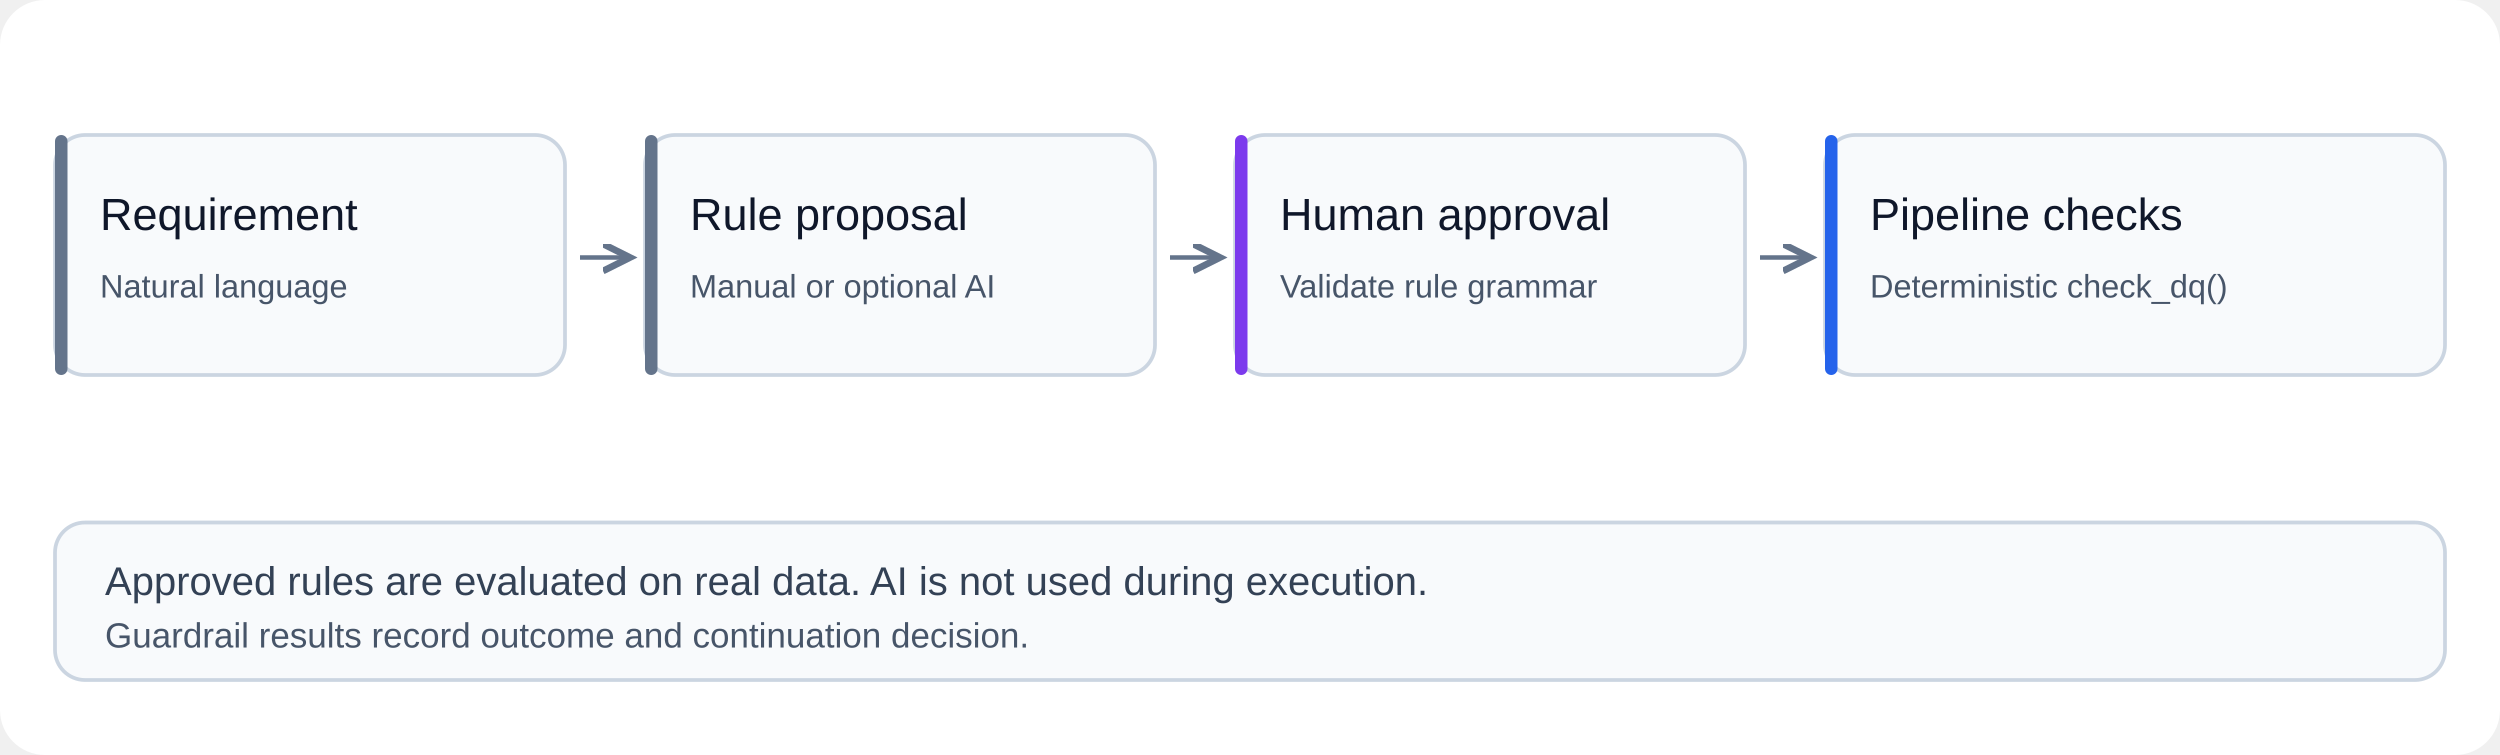
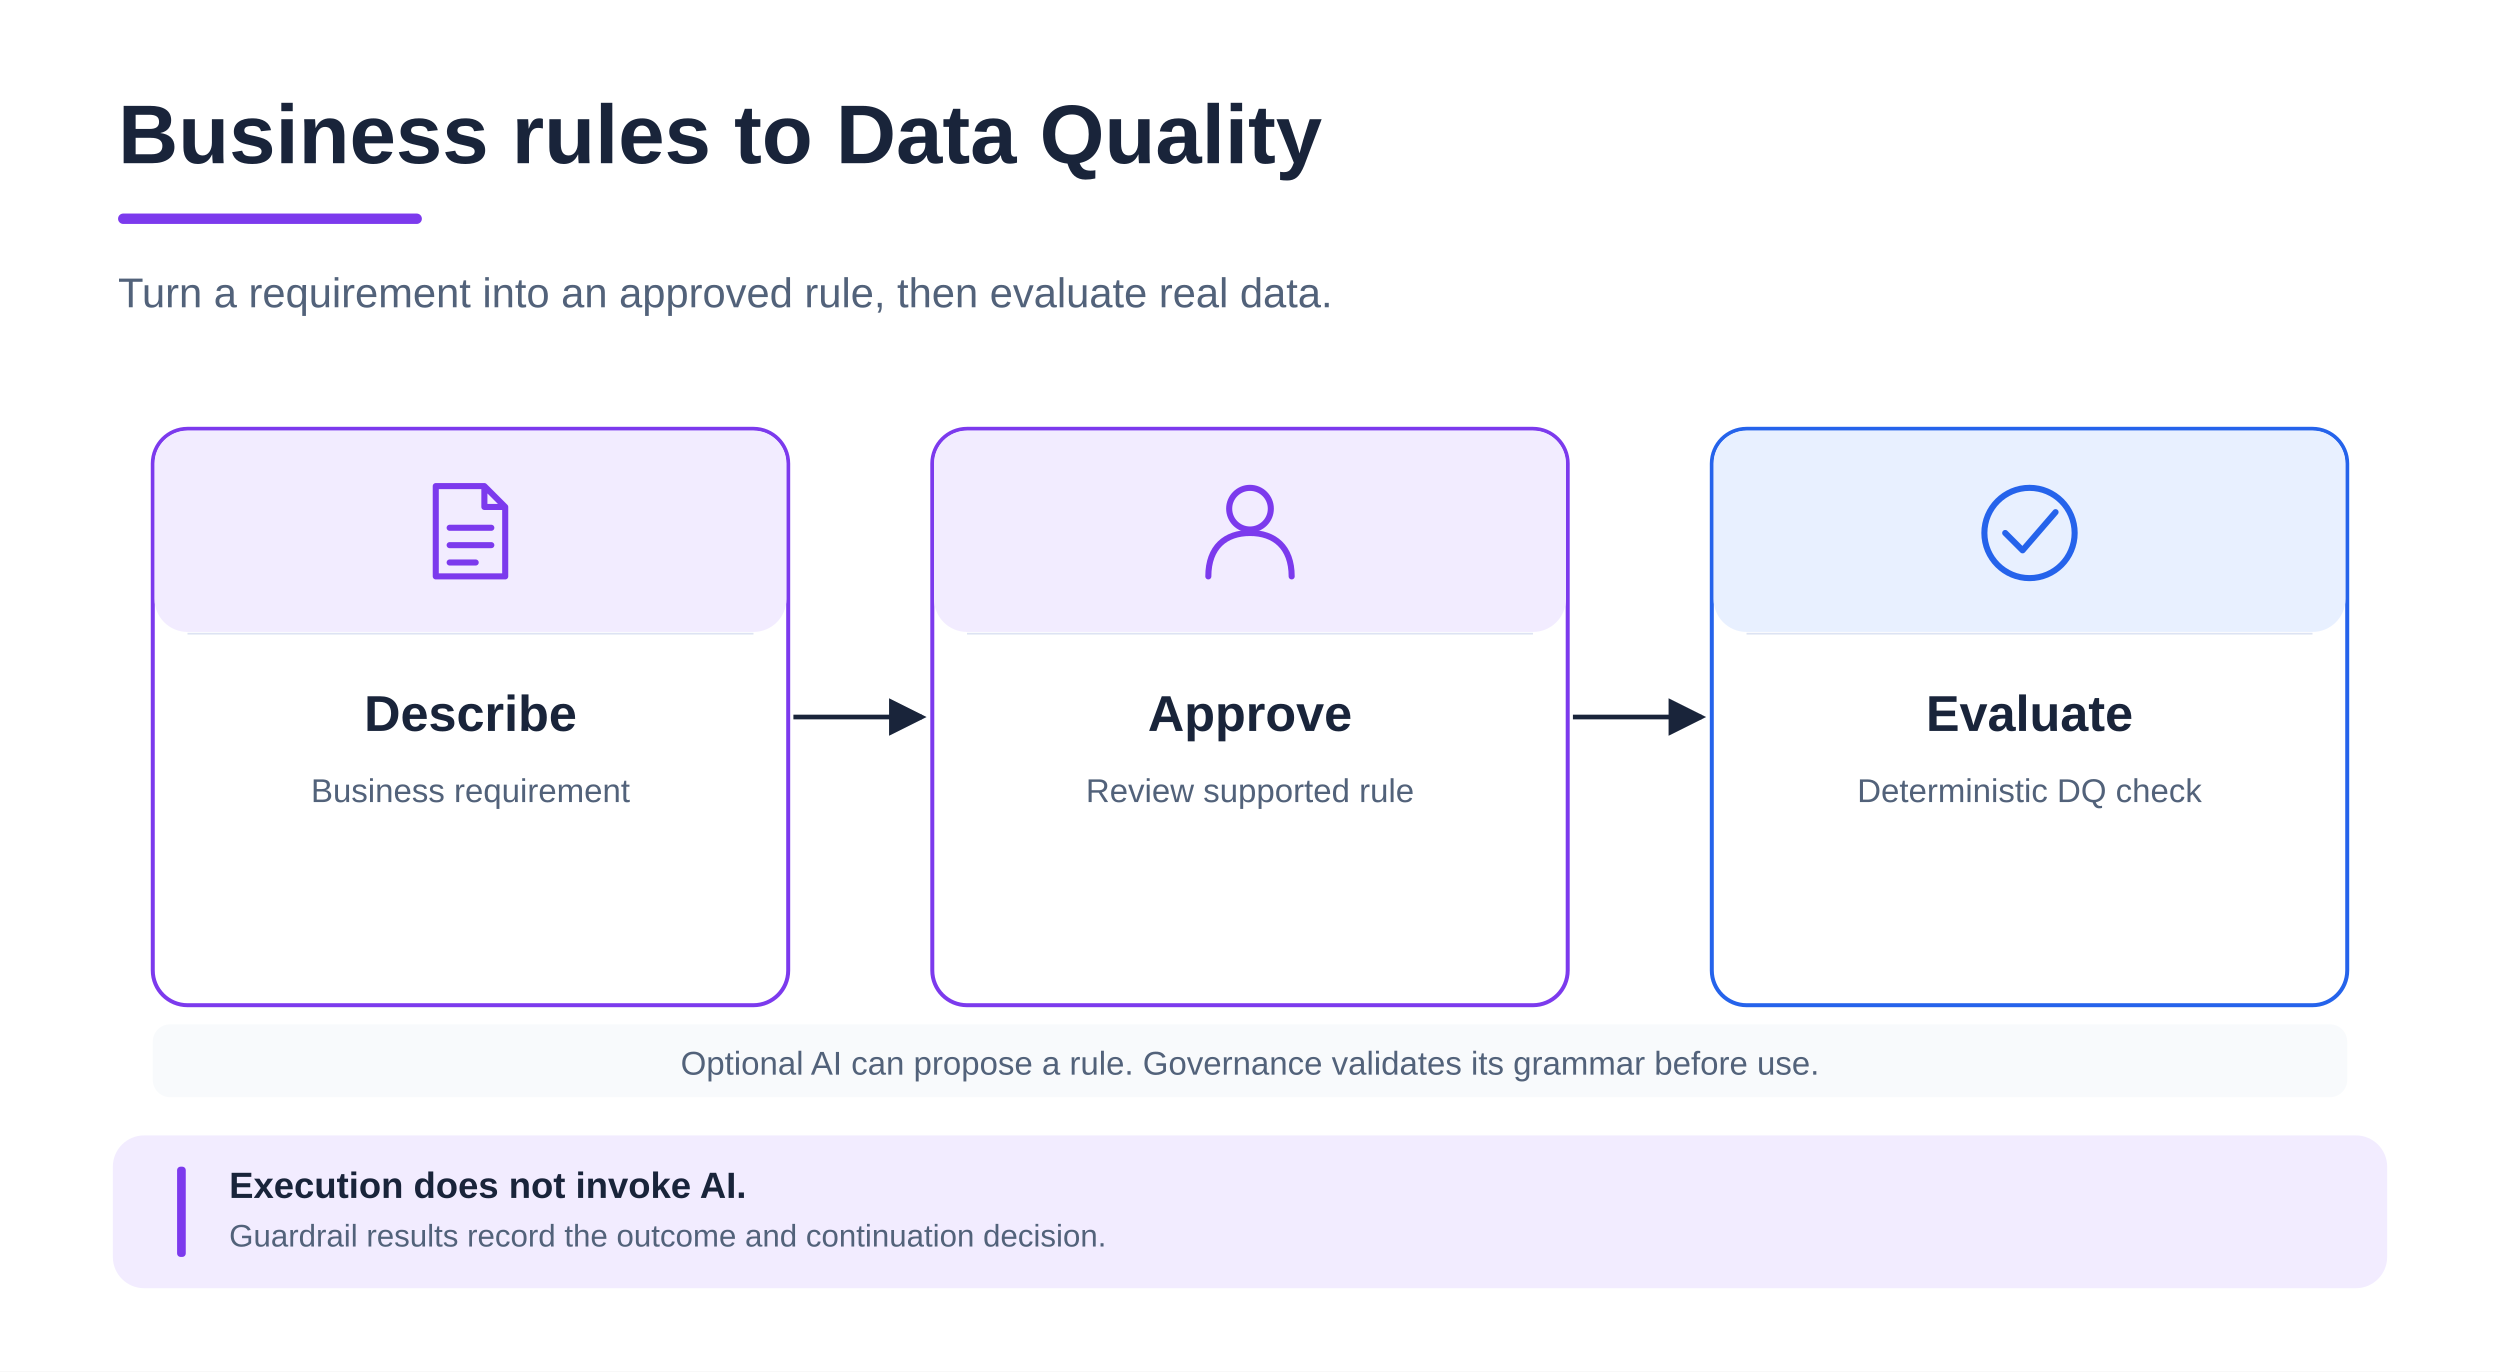
- <svg xmlns="http://www.w3.org/2000/svg" viewBox="0 0 1000 302" role="img" aria-label="Business requirements become reviewable Data Quality rules and deterministic checks">
+ <svg xmlns="http://www.w3.org/2000/svg" width="1440" height="790" viewBox="0 0 1440 790" role="img" aria-label="Business rule authoring and Data Quality enforcement">
  <defs>
-     <marker id="arrow" markerWidth="8" markerHeight="8" refX="6" refY="3" orient="auto">
-       <path d="M0 0 L6 3 L0 6" fill="none" stroke="#64748b" stroke-width="1.5" />
+     <marker id="ar" markerWidth="8" markerHeight="8" refX="7" refY="4" orient="auto">
+       <path d="M0 0L8 4L0 8Z" fill="#19243A" />
    </marker>
  </defs>
-   <rect width="1000" height="302" rx="18" fill="#fff" />
-   <rect x="22" y="54" width="204" height="96" rx="12" fill="#f8fafc" stroke="#cbd5e1" stroke-width="1.5" />
-   <rect x="22" y="54" width="5" height="96" rx="2.5" fill="#64748b" />
-   <text x="40" y="92" font-family="Segoe UI,Arial,sans-serif" font-size="18" font-weight="500" fill="#0f172a">Requirement</text>
-   <text x="40" y="119" font-family="Segoe UI,Arial,sans-serif" font-size="13" font-weight="400" fill="#475569">Natural language</text>
-   <path d="M232 103 H252" stroke="#64748b" stroke-width="1.8" fill="none" marker-end="url(#arrow)" />
-   <rect x="258" y="54" width="204" height="96" rx="12" fill="#f8fafc" stroke="#cbd5e1" stroke-width="1.5" />
-   <rect x="258" y="54" width="5" height="96" rx="2.5" fill="#64748b" />
-   <text x="276" y="92" font-family="Segoe UI,Arial,sans-serif" font-size="18" font-weight="500" fill="#0f172a">Rule proposal</text>
-   <text x="276" y="119" font-family="Segoe UI,Arial,sans-serif" font-size="13" font-weight="400" fill="#475569">Manual or optional AI</text>
-   <path d="M468 103 H488" stroke="#64748b" stroke-width="1.8" fill="none" marker-end="url(#arrow)" />
-   <rect x="494" y="54" width="204" height="96" rx="12" fill="#f8fafc" stroke="#cbd5e1" stroke-width="1.5" />
-   <rect x="494" y="54" width="5" height="96" rx="2.5" fill="#7c3aed" />
-   <text x="512" y="92" font-family="Segoe UI,Arial,sans-serif" font-size="18" font-weight="500" fill="#0f172a">Human approval</text>
-   <text x="512" y="119" font-family="Segoe UI,Arial,sans-serif" font-size="13" font-weight="400" fill="#475569">Validate rule grammar</text>
-   <path d="M704 103 H724" stroke="#64748b" stroke-width="1.8" fill="none" marker-end="url(#arrow)" />
-   <rect x="730" y="54" width="248" height="96" rx="12" fill="#f8fafc" stroke="#cbd5e1" stroke-width="1.5" />
-   <rect x="730" y="54" width="5" height="96" rx="2.5" fill="#2563eb" />
-   <text x="748" y="92" font-family="Segoe UI,Arial,sans-serif" font-size="18" font-weight="500" fill="#0f172a">Pipeline checks</text>
-   <text x="748" y="119" font-family="Segoe UI,Arial,sans-serif" font-size="13" font-weight="400" fill="#475569">Deterministic check_dq()</text>
-   <rect x="22" y="209" width="956" height="63" rx="12" fill="#f8fafc" stroke="#cbd5e1" stroke-width="1.5" />
-   <text x="42" y="238" font-family="Segoe UI,Arial,sans-serif" font-size="16" font-weight="500" fill="#334155">Approved rules are evaluated on real data. AI is not used during execution.</text>
-   <text x="42" y="259" font-family="Segoe UI,Arial,sans-serif" font-size="14" font-weight="400" fill="#475569">Guardrail results record outcome and continuation decision.</text>
+   <rect width="1440" height="790" fill="#fff" />
+   <text x="68" y="94" fill="#19243A" font-family="Segoe UI,Arial,sans-serif" font-size="48" font-weight="700" text-anchor="start">Business rules to Data Quality</text>
+   <rect x="68" y="123" width="175" height="6" rx="3" fill="#7C3AED" />
+   <text x="68" y="177" fill="#52627A" font-family="Segoe UI,Arial,sans-serif" font-size="24" font-weight="400" text-anchor="start">Turn a requirement into an approved rule, then evaluate real data.</text>
+   <rect x="88" y="247" width="366" height="332" rx="20" fill="#fff" stroke="#7C3AED" stroke-width="2.3" />
+   <rect x="89" y="248" width="364" height="116" rx="19" fill="#F2ECFF" />
+   <path d="M108 365H434" stroke="#DDE3F3" />
+   <g transform="translate(239 275)" fill="none" stroke="#7C3AED" stroke-width="3.5" stroke-linecap="round" stroke-linejoin="round">
+     <path d="M12 5h28l12 12v40H12Z M40 5v12h12 M20 29h24 M20 39h24 M20 49h15" />
+   </g>
+   <text x="271" y="421" fill="#19243A" font-family="Segoe UI,Arial,sans-serif" font-size="29" font-weight="700" text-anchor="middle">Describe</text>
+   <text x="271" y="462" fill="#52627A" font-family="Segoe UI,Arial,sans-serif" font-size="19" font-weight="400" text-anchor="middle">Business requirement</text>
+   <rect x="537" y="247" width="366" height="332" rx="20" fill="#fff" stroke="#7C3AED" stroke-width="2.3" />
+   <rect x="538" y="248" width="364" height="116" rx="19" fill="#F2ECFF" />
+   <path d="M557 365H883" stroke="#DDE3F3" />
+   <g transform="translate(688 275)" fill="none" stroke="#7C3AED" stroke-width="3.5" stroke-linecap="round" stroke-linejoin="round">
+     <circle cx="32" cy="18" r="12" />
+     <path d="M8 57c0-17 10-25 24-25s24 8 24 25" />
+   </g>
+   <text x="720" y="421" fill="#19243A" font-family="Segoe UI,Arial,sans-serif" font-size="29" font-weight="700" text-anchor="middle">Approve</text>
+   <text x="720" y="462" fill="#52627A" font-family="Segoe UI,Arial,sans-serif" font-size="19" font-weight="400" text-anchor="middle">Review supported rule</text>
+   <rect x="986" y="247" width="366" height="332" rx="20" fill="#fff" stroke="#2563EB" stroke-width="2.3" />
+   <rect x="987" y="248" width="364" height="116" rx="19" fill="#E8F0FF" />
+   <path d="M1006 365H1332" stroke="#DDE3F3" />
+   <g transform="translate(1137 275)" fill="none" stroke="#2563EB" stroke-width="3.5" stroke-linecap="round" stroke-linejoin="round">
+     <circle cx="32" cy="32" r="26" />
+     <path d="m18 32 10 10 19-22" />
+   </g>
+   <text x="1169" y="421" fill="#19243A" font-family="Segoe UI,Arial,sans-serif" font-size="29" font-weight="700" text-anchor="middle">Evaluate</text>
+   <text x="1169" y="462" fill="#52627A" font-family="Segoe UI,Arial,sans-serif" font-size="19" font-weight="400" text-anchor="middle">Deterministic DQ check</text>
+   <path d="M457 413H531" stroke="#19243A" stroke-width="2.7" fill="none" marker-end="url(#ar)" />
+   <path d="M906 413H980" stroke="#19243A" stroke-width="2.7" fill="none" marker-end="url(#ar)" />
+   <rect x="88" y="590" width="1264" height="42" rx="10" fill="#F8FAFC" />
+   <text x="720" y="619" fill="#52627A" font-family="Segoe UI,Arial,sans-serif" font-size="19" font-weight="400" text-anchor="middle">Optional AI can propose a rule. Governance validates its grammar before use.</text>
+   <rect x="65" y="654" width="1310" height="88" rx="18" fill="#F2ECFF" />
+   <rect x="102" y="672" width="5" height="52" rx="2" fill="#7C3AED" />
+   <text x="132" y="690" fill="#19243A" font-family="Segoe UI,Arial,sans-serif" font-size="21" font-weight="600" text-anchor="start">Execution does not invoke AI.</text>
+   <text x="132" y="718" fill="#52627A" font-family="Segoe UI,Arial,sans-serif" font-size="18" font-weight="400" text-anchor="start">Guardrail results record the outcome and continuation decision.</text>
</svg>
